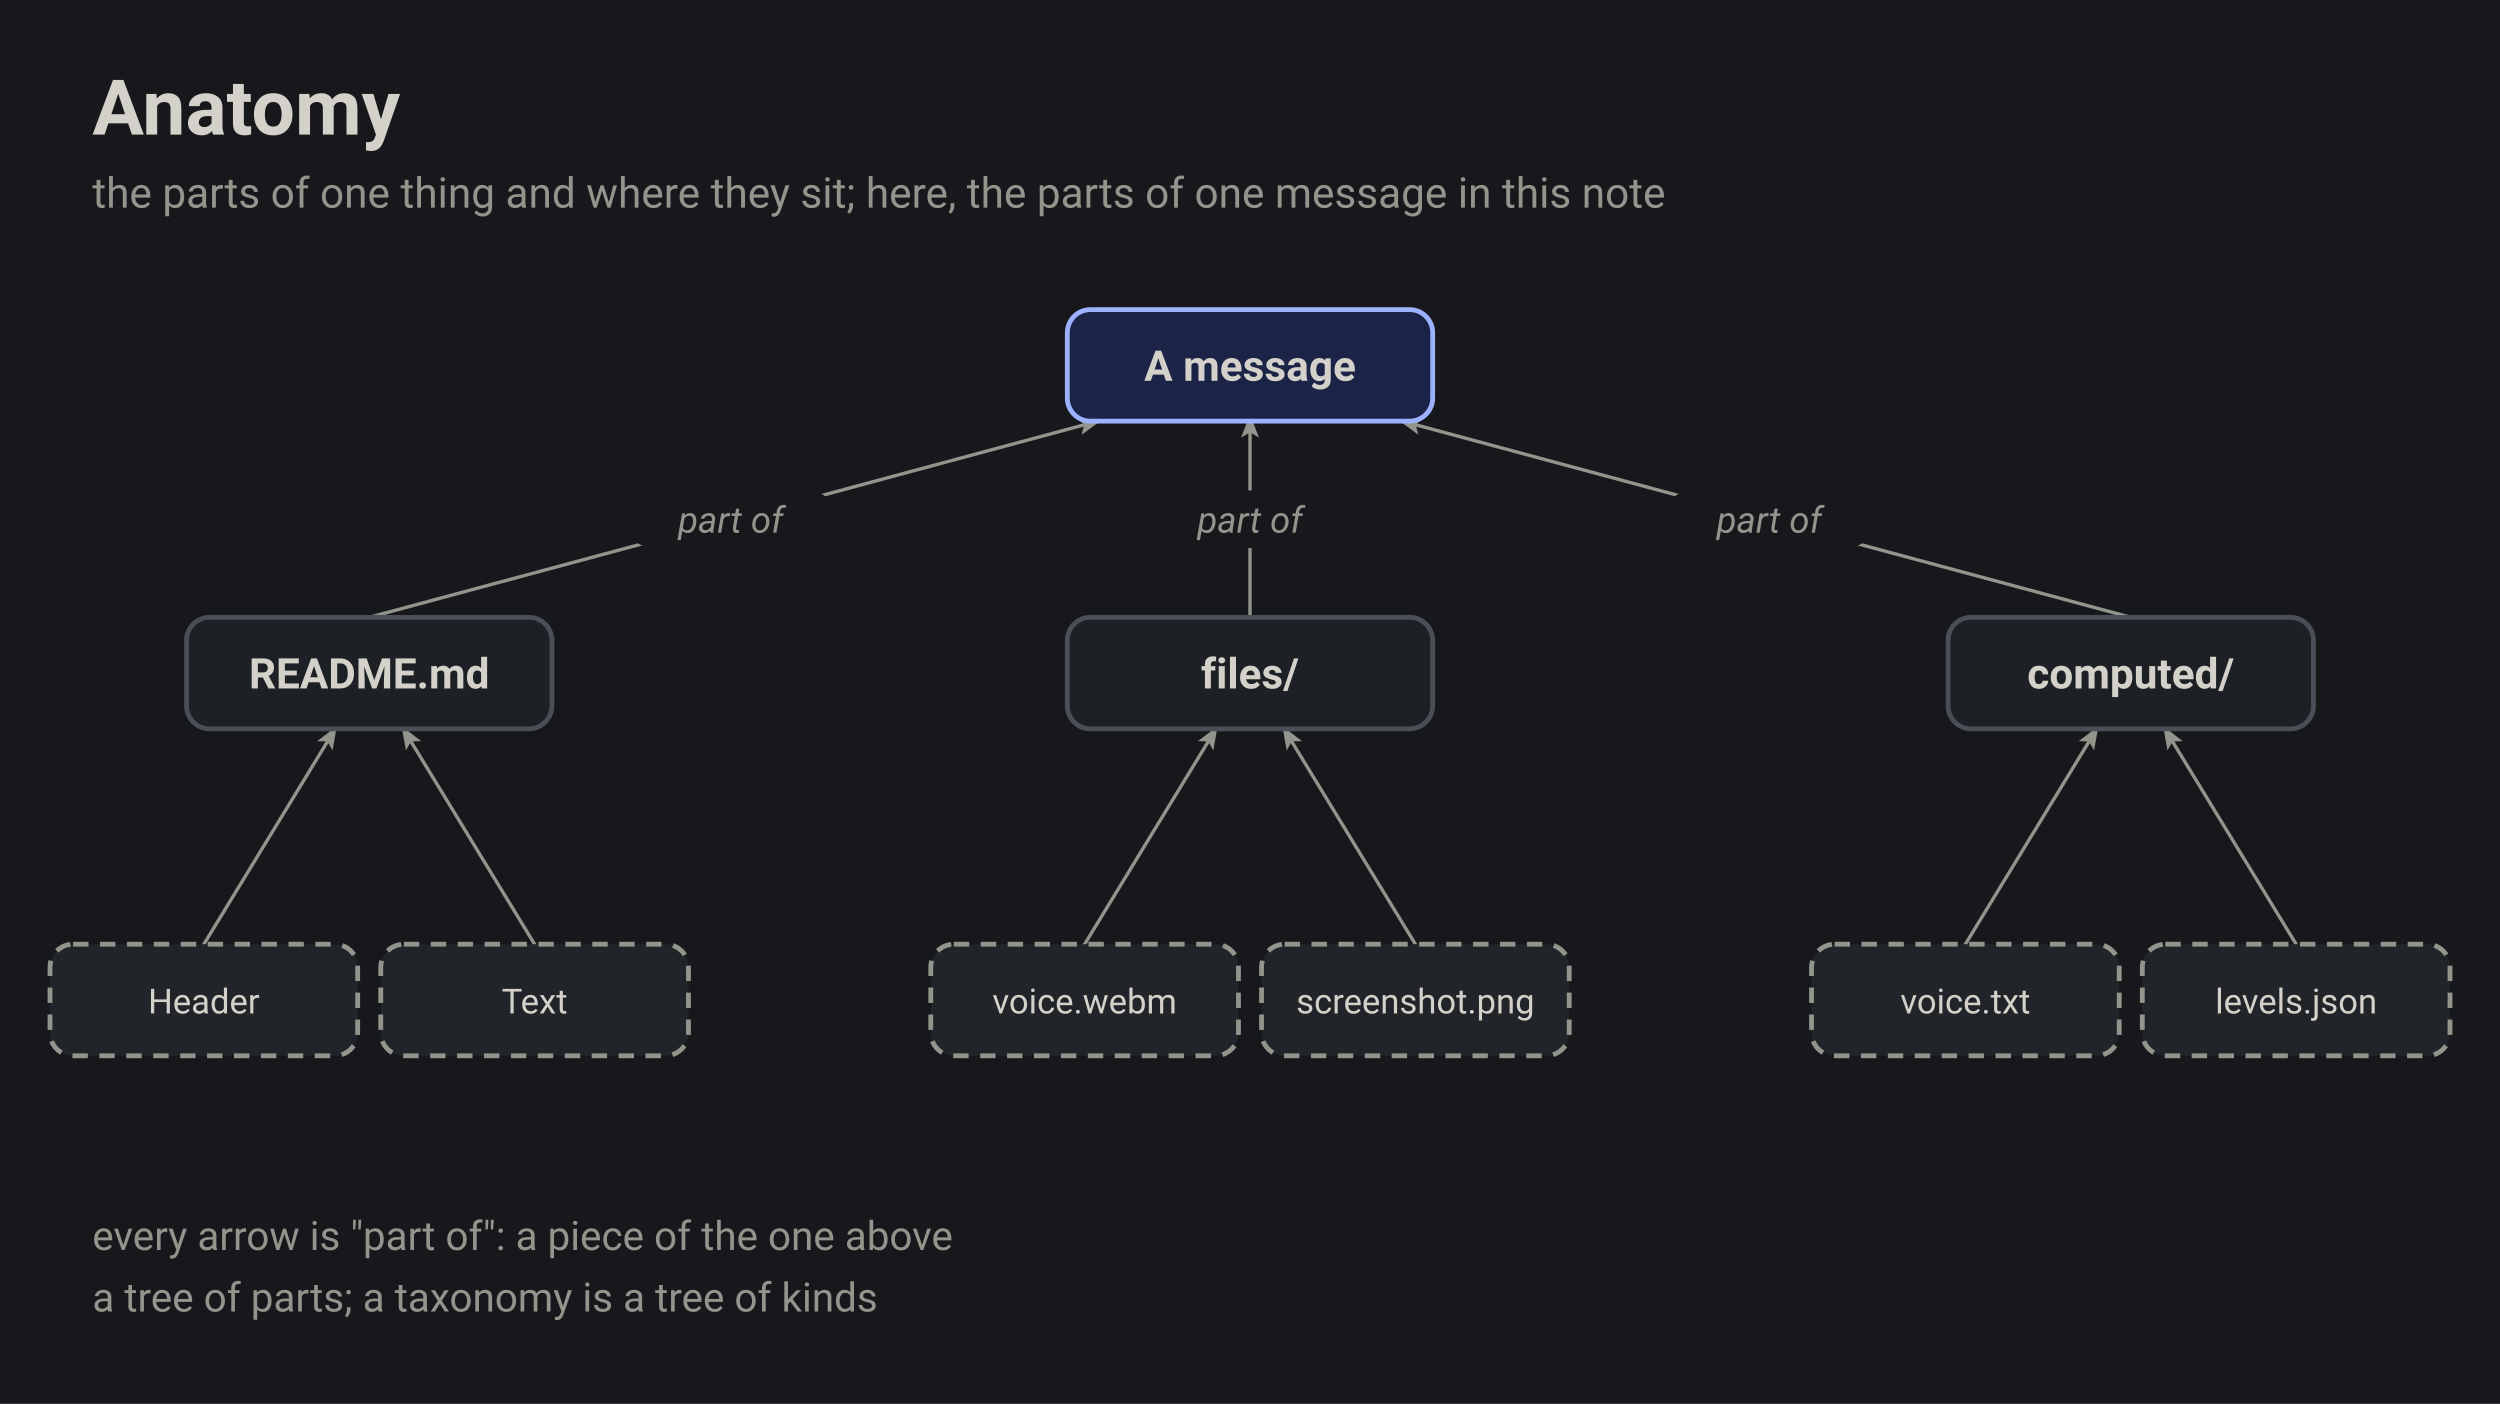
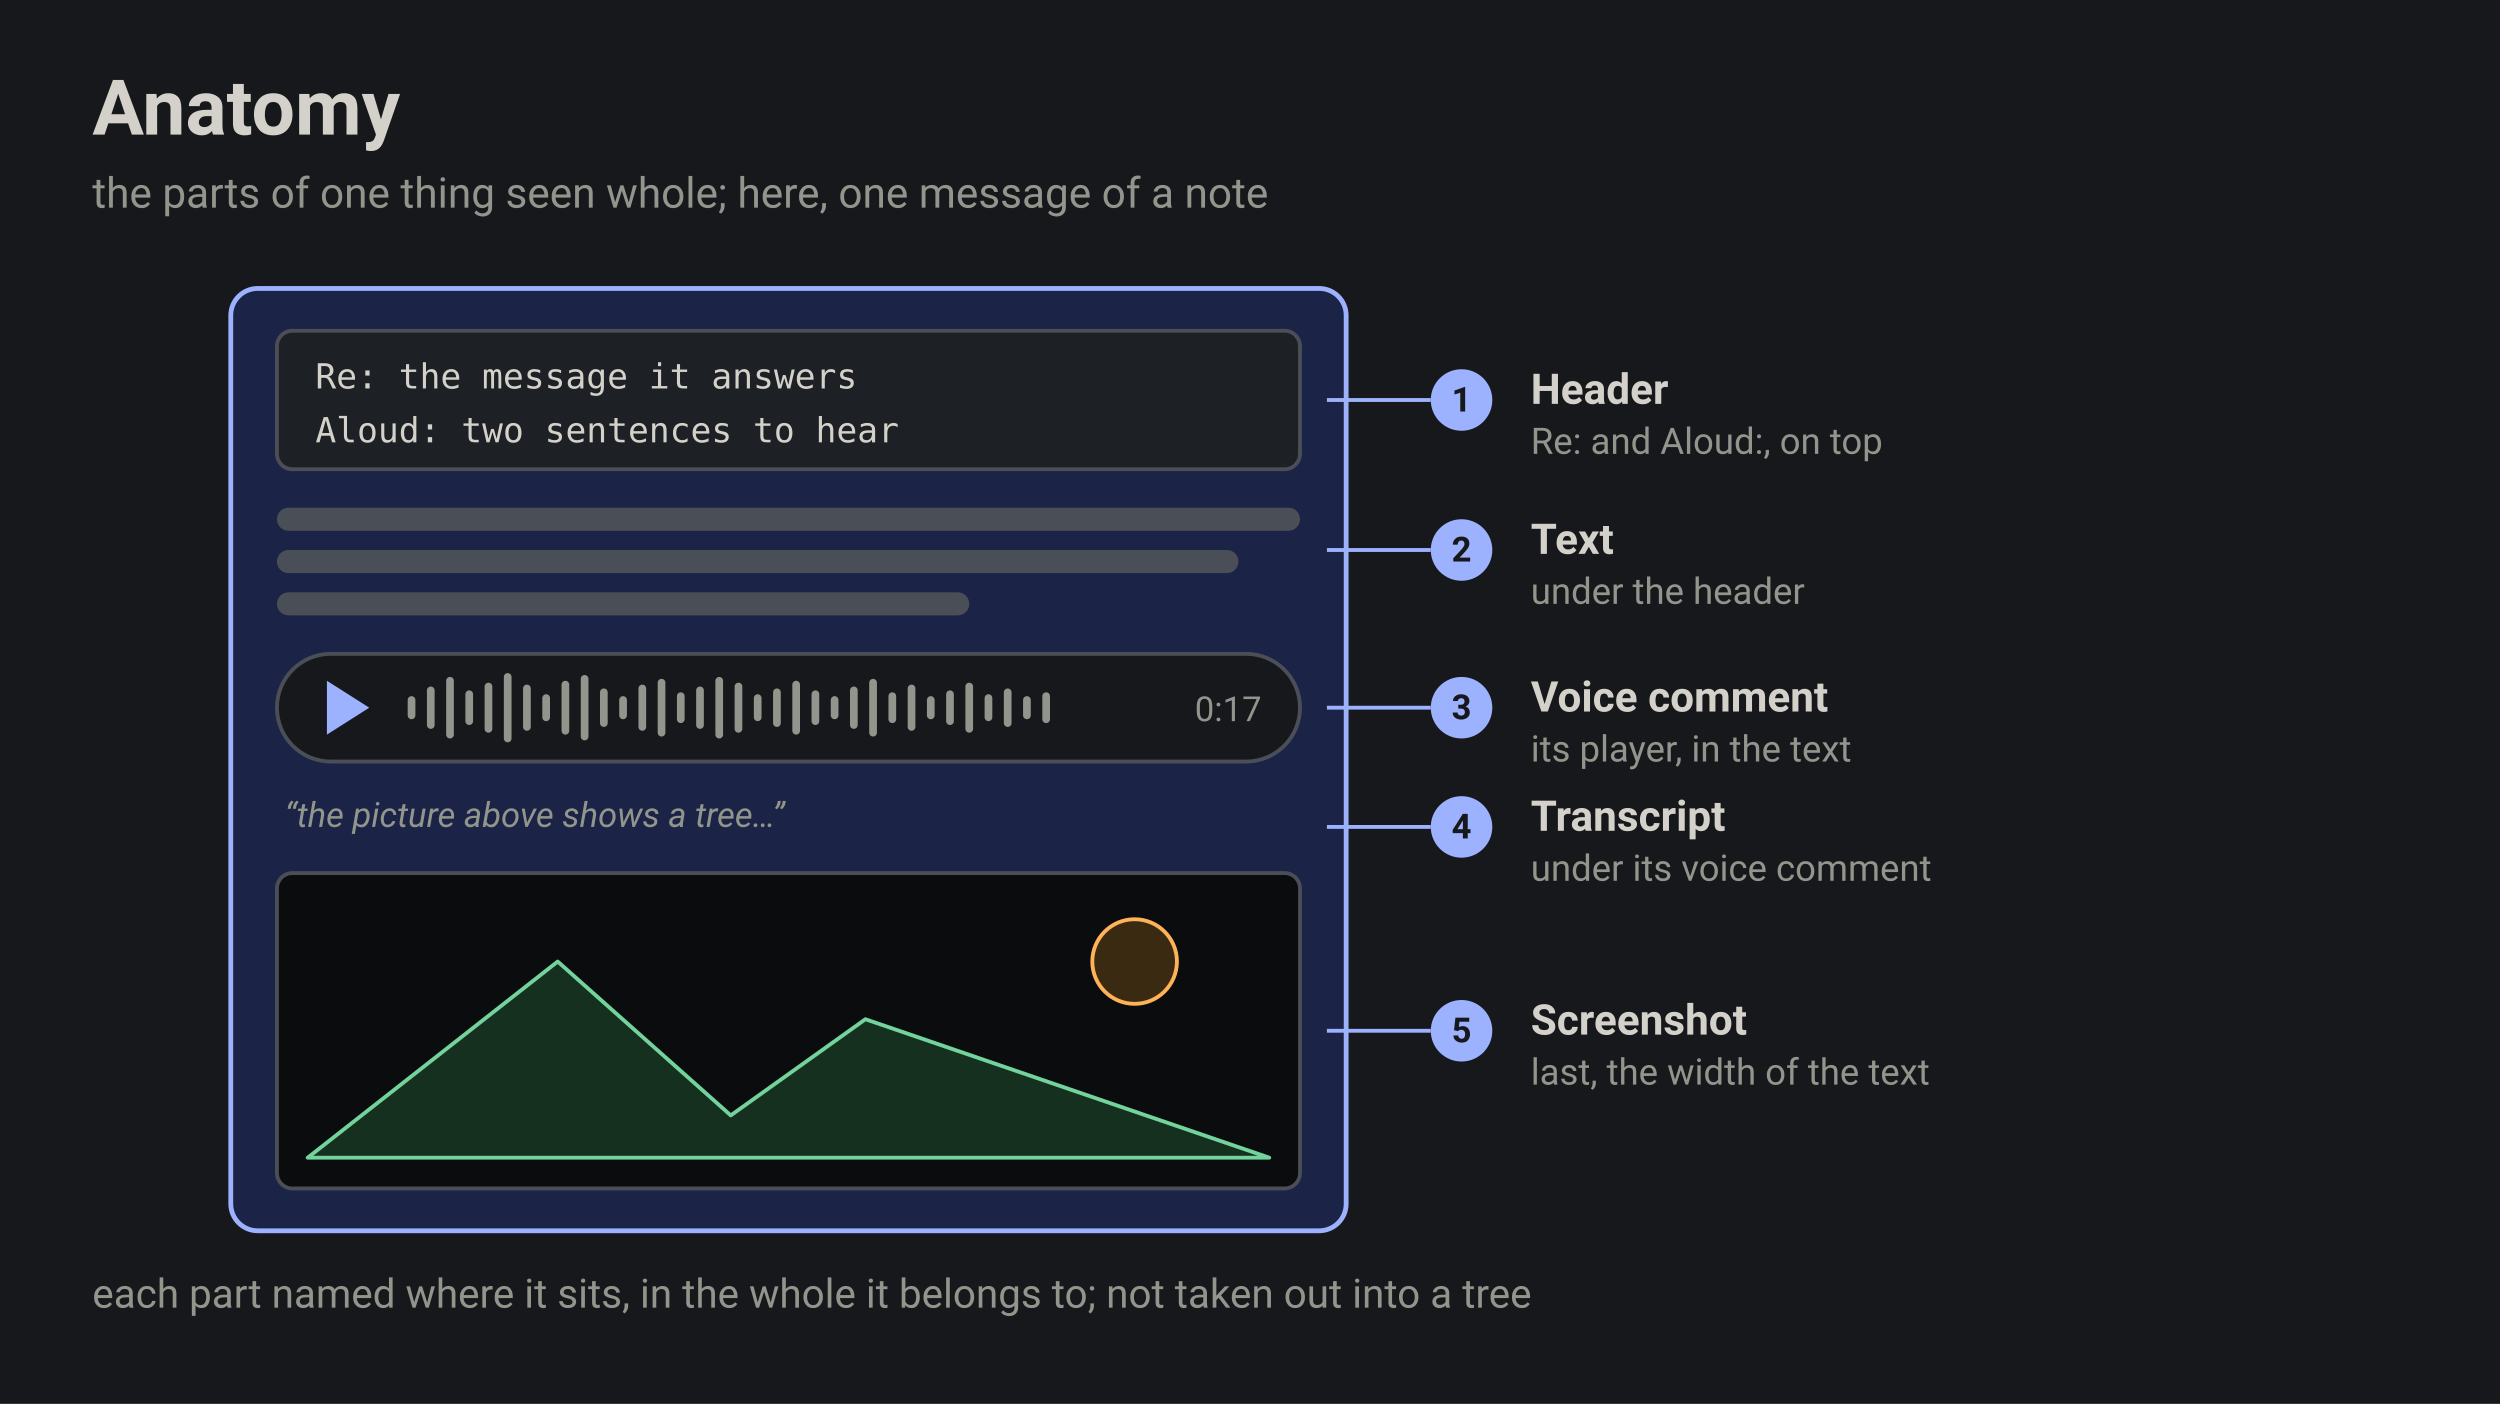
<svg xmlns="http://www.w3.org/2000/svg" viewBox="0 0 1300 730" font-family="system-ui, -apple-system, 'Segoe UI', Roboto, sans-serif">
  <rect width="1300" height="730" fill="#16181b" />
-   <defs>
-     <marker id="a" viewBox="0 0 12 12" refX="8" refY="6" markerUnits="userSpaceOnUse" markerWidth="16" markerHeight="16" orient="auto">
-       <path d="M2 2.5 L11 6 L2 9.5 L4 6 z" fill="#92958c" stroke-linejoin="round" />
-     </marker>
-   </defs>
  <text x="48" y="70" fill="#d3d1c9" font-size="40" font-weight="700">Anatomy</text>
-   <text x="48" y="108" fill="#92958c" font-size="22">the parts of one thing and where they sit; here, the parts of one message in this note</text>
-   <line x1="192" y1="321" x2="568.95" y2="219.52" stroke="#92958c" stroke-width="1.75" stroke-linecap="round" marker-end="url(#a)" />
-   <rect x="325" y="255" width="110" height="30" rx="15" fill="#16181b" />
-   <text x="380" y="277" fill="#92958c" font-size="19" font-style="italic" text-anchor="middle">part of</text>
-   <line x1="650" y1="321" x2="650.00" y2="219.52" stroke="#92958c" stroke-width="1.75" stroke-linecap="round" marker-end="url(#a)" />
-   <rect x="595" y="255" width="110" height="30" rx="15" fill="#16181b" />
-   <text x="650" y="277" fill="#92958c" font-size="19" font-style="italic" text-anchor="middle">part of</text>
-   <line x1="1108" y1="321" x2="731.05" y2="219.52" stroke="#92958c" stroke-width="1.75" stroke-linecap="round" marker-end="url(#a)" />
-   <rect x="865" y="255" width="110" height="30" rx="15" fill="#16181b" />
-   <text x="920" y="277" fill="#92958c" font-size="19" font-style="italic" text-anchor="middle">part of</text>
-   <line x1="106" y1="491" x2="173.09" y2="381.00" stroke="#92958c" stroke-width="1.75" stroke-linecap="round" marker-end="url(#a)" />
-   <line x1="278" y1="491" x2="210.91" y2="381.00" stroke="#92958c" stroke-width="1.75" stroke-linecap="round" marker-end="url(#a)" />
-   <line x1="564" y1="491" x2="631.09" y2="381.00" stroke="#92958c" stroke-width="1.75" stroke-linecap="round" marker-end="url(#a)" />
-   <line x1="736" y1="491" x2="668.91" y2="381.00" stroke="#92958c" stroke-width="1.75" stroke-linecap="round" marker-end="url(#a)" />
-   <line x1="1022" y1="491" x2="1089.09" y2="381.00" stroke="#92958c" stroke-width="1.75" stroke-linecap="round" marker-end="url(#a)" />
-   <line x1="1194" y1="491" x2="1126.91" y2="381.00" stroke="#92958c" stroke-width="1.75" stroke-linecap="round" marker-end="url(#a)" />
-   <rect x="555.0" y="161.0" width="190" height="58" rx="12" fill="#1b2346" stroke="#9db2ff" stroke-width="2.5" />
-   <text x="650" y="198" fill="#d3d1c9" font-size="22" font-weight="700" text-anchor="middle">A message</text>
-   <rect x="97.0" y="321.0" width="190" height="58" rx="12" fill="#1d2024" stroke="#4a4f57" stroke-width="2.5" />
-   <text x="192" y="358" fill="#d3d1c9" font-size="22" font-weight="700" text-anchor="middle">README.md</text>
-   <rect x="555.0" y="321.0" width="190" height="58" rx="12" fill="#1d2024" stroke="#4a4f57" stroke-width="2.5" />
-   <text x="650" y="358" fill="#d3d1c9" font-size="22" font-weight="700" text-anchor="middle">files/</text>
-   <rect x="1013.0" y="321.0" width="190" height="58" rx="12" fill="#1d2024" stroke="#4a4f57" stroke-width="2.5" />
-   <text x="1108" y="358" fill="#d3d1c9" font-size="22" font-weight="700" text-anchor="middle">computed/</text>
-   <rect x="26.0" y="491.0" width="160" height="58" rx="12" fill="#212428" stroke="#92958c" stroke-width="2.5" stroke-dasharray="8 6" />
-   <text x="106" y="527" fill="#d3d1c9" font-size="18" text-anchor="middle">Header</text>
-   <rect x="198.0" y="491.0" width="160" height="58" rx="12" fill="#212428" stroke="#92958c" stroke-width="2.5" stroke-dasharray="8 6" />
-   <text x="278" y="527" fill="#d3d1c9" font-size="18" text-anchor="middle">Text</text>
-   <rect x="484.0" y="491.0" width="160" height="58" rx="12" fill="#212428" stroke="#92958c" stroke-width="2.5" stroke-dasharray="8 6" />
-   <text x="564" y="527" fill="#d3d1c9" font-size="18" text-anchor="middle">voice.webm</text>
-   <rect x="656.0" y="491.0" width="160" height="58" rx="12" fill="#212428" stroke="#92958c" stroke-width="2.5" stroke-dasharray="8 6" />
-   <text x="736" y="527" fill="#d3d1c9" font-size="18" text-anchor="middle">screenshot.png</text>
-   <rect x="942.0" y="491.0" width="160" height="58" rx="12" fill="#212428" stroke="#92958c" stroke-width="2.5" stroke-dasharray="8 6" />
-   <text x="1022" y="527" fill="#d3d1c9" font-size="18" text-anchor="middle">voice.txt</text>
-   <rect x="1114.0" y="491.0" width="160" height="58" rx="12" fill="#212428" stroke="#92958c" stroke-width="2.5" stroke-dasharray="8 6" />
-   <text x="1194" y="527" fill="#d3d1c9" font-size="18" text-anchor="middle">levels.json</text>
-   <g font-size="21" fill="#92958c">
-     <text x="48" y="650">every arrow is "part of": a piece of the one above</text>
-     <text x="48" y="682">a tree of parts; a taxonomy is a tree of kinds</text>
-   </g>
+   <text x="48" y="108" fill="#92958c" font-size="22">the parts of one thing seen whole; here, one message of a note</text>
+   <rect x="120" y="150" width="580" height="490" rx="14" fill="#1b2346" stroke="#9db2ff" stroke-width="2.5" />
+   <rect x="144" y="172" width="532" height="72" rx="8" fill="#1d2024" stroke="#4a4f57" stroke-width="2" />
+   <text x="164" y="202" fill="#d3d1c9" font-size="18" font-family="ui-monospace, monospace">Re: the message it answers</text>
+   <text x="164" y="230" fill="#d3d1c9" font-size="18" font-family="ui-monospace, monospace">Aloud: two sentences to hear</text>
+   <rect x="144" y="264" width="532" height="12" rx="6" fill="#4a4f57" />
+   <rect x="144" y="286" width="500" height="12" rx="6" fill="#4a4f57" />
+   <rect x="144" y="308" width="360" height="12" rx="6" fill="#4a4f57" />
+   <rect x="144" y="340" width="532" height="56" rx="28" fill="#16181b" stroke="#4a4f57" stroke-width="2" />
+   <polygon points="170,354 170,382 192,368" fill="#9db2ff" />
+   <line x1="214" y1="364" x2="214" y2="372" stroke="#92958c" stroke-width="4" stroke-linecap="round" />
+   <line x1="224" y1="359" x2="224" y2="377" stroke="#92958c" stroke-width="4" stroke-linecap="round" />
+   <line x1="234" y1="354" x2="234" y2="382" stroke="#92958c" stroke-width="4" stroke-linecap="round" />
+   <line x1="244" y1="361" x2="244" y2="375" stroke="#92958c" stroke-width="4" stroke-linecap="round" />
+   <line x1="254" y1="357" x2="254" y2="379" stroke="#92958c" stroke-width="4" stroke-linecap="round" />
+   <line x1="264" y1="352" x2="264" y2="384" stroke="#92958c" stroke-width="4" stroke-linecap="round" />
+   <line x1="274" y1="358" x2="274" y2="378" stroke="#92958c" stroke-width="4" stroke-linecap="round" />
+   <line x1="284" y1="363" x2="284" y2="373" stroke="#92958c" stroke-width="4" stroke-linecap="round" />
+   <line x1="294" y1="356" x2="294" y2="380" stroke="#92958c" stroke-width="4" stroke-linecap="round" />
+   <line x1="304" y1="353" x2="304" y2="383" stroke="#92958c" stroke-width="4" stroke-linecap="round" />
+   <line x1="314" y1="360" x2="314" y2="376" stroke="#92958c" stroke-width="4" stroke-linecap="round" />
+   <line x1="324" y1="364" x2="324" y2="372" stroke="#92958c" stroke-width="4" stroke-linecap="round" />
+   <line x1="334" y1="358" x2="334" y2="378" stroke="#92958c" stroke-width="4" stroke-linecap="round" />
+   <line x1="344" y1="355" x2="344" y2="381" stroke="#92958c" stroke-width="4" stroke-linecap="round" />
+   <line x1="354" y1="362" x2="354" y2="374" stroke="#92958c" stroke-width="4" stroke-linecap="round" />
+   <line x1="364" y1="359" x2="364" y2="377" stroke="#92958c" stroke-width="4" stroke-linecap="round" />
+   <line x1="374" y1="354" x2="374" y2="382" stroke="#92958c" stroke-width="4" stroke-linecap="round" />
+   <line x1="384" y1="357" x2="384" y2="379" stroke="#92958c" stroke-width="4" stroke-linecap="round" />
+   <line x1="394" y1="363" x2="394" y2="373" stroke="#92958c" stroke-width="4" stroke-linecap="round" />
+   <line x1="404" y1="360" x2="404" y2="376" stroke="#92958c" stroke-width="4" stroke-linecap="round" />
+   <line x1="414" y1="356" x2="414" y2="380" stroke="#92958c" stroke-width="4" stroke-linecap="round" />
+   <line x1="424" y1="361" x2="424" y2="375" stroke="#92958c" stroke-width="4" stroke-linecap="round" />
+   <line x1="434" y1="364" x2="434" y2="372" stroke="#92958c" stroke-width="4" stroke-linecap="round" />
+   <line x1="444" y1="359" x2="444" y2="377" stroke="#92958c" stroke-width="4" stroke-linecap="round" />
+   <line x1="454" y1="355" x2="454" y2="381" stroke="#92958c" stroke-width="4" stroke-linecap="round" />
+   <line x1="464" y1="362" x2="464" y2="374" stroke="#92958c" stroke-width="4" stroke-linecap="round" />
+   <line x1="474" y1="358" x2="474" y2="378" stroke="#92958c" stroke-width="4" stroke-linecap="round" />
+   <line x1="484" y1="364" x2="484" y2="372" stroke="#92958c" stroke-width="4" stroke-linecap="round" />
+   <line x1="494" y1="361" x2="494" y2="375" stroke="#92958c" stroke-width="4" stroke-linecap="round" />
+   <line x1="504" y1="357" x2="504" y2="379" stroke="#92958c" stroke-width="4" stroke-linecap="round" />
+   <line x1="514" y1="363" x2="514" y2="373" stroke="#92958c" stroke-width="4" stroke-linecap="round" />
+   <line x1="524" y1="360" x2="524" y2="376" stroke="#92958c" stroke-width="4" stroke-linecap="round" />
+   <line x1="534" y1="364" x2="534" y2="372" stroke="#92958c" stroke-width="4" stroke-linecap="round" />
+   <line x1="544" y1="362" x2="544" y2="374" stroke="#92958c" stroke-width="4" stroke-linecap="round" />
+   <text x="656" y="375" fill="#92958c" font-size="18" text-anchor="end">0:17</text>
+   <text x="148" y="430" fill="#92958c" font-size="18" font-style="italic">“the picture above shows a tree…”</text>
+   <rect x="144" y="454" width="532" height="164" rx="8" fill="#0b0c0e" stroke="#4a4f57" stroke-width="2" />
+   <polygon points="160,602 290,500 380,580 450,530 660,602" fill="#16301f" stroke="#72d39c" stroke-width="2" stroke-linejoin="round" />
+   <circle cx="590" cy="500" r="22" fill="#3a2a12" stroke="#ffb257" stroke-width="2" />
+   <line x1="690" y1="208" x2="744" y2="208" stroke="#9db2ff" stroke-width="2" />
+   <circle cx="760" cy="208" r="16" fill="#9db2ff" />
+   <text x="760" y="214" fill="#16181b" font-size="18" font-weight="700" text-anchor="middle">1</text>
+   <text x="796" y="210" fill="#d3d1c9" font-size="22" font-weight="700">Header</text>
+   <text x="796" y="236" fill="#92958c" font-size="19">Re: and Aloud:, on top</text>
+   <line x1="690" y1="286" x2="744" y2="286" stroke="#9db2ff" stroke-width="2" />
+   <circle cx="760" cy="286" r="16" fill="#9db2ff" />
+   <text x="760" y="292" fill="#16181b" font-size="18" font-weight="700" text-anchor="middle">2</text>
+   <text x="796" y="288" fill="#d3d1c9" font-size="22" font-weight="700">Text</text>
+   <text x="796" y="314" fill="#92958c" font-size="19">under the header</text>
+   <line x1="690" y1="368" x2="744" y2="368" stroke="#9db2ff" stroke-width="2" />
+   <circle cx="760" cy="368" r="16" fill="#9db2ff" />
+   <text x="760" y="374" fill="#16181b" font-size="18" font-weight="700" text-anchor="middle">3</text>
+   <text x="796" y="370" fill="#d3d1c9" font-size="22" font-weight="700">Voice comment</text>
+   <text x="796" y="396" fill="#92958c" font-size="19">its player, in the text</text>
+   <line x1="690" y1="430" x2="744" y2="430" stroke="#9db2ff" stroke-width="2" />
+   <circle cx="760" cy="430" r="16" fill="#9db2ff" />
+   <text x="760" y="436" fill="#16181b" font-size="18" font-weight="700" text-anchor="middle">4</text>
+   <text x="796" y="432" fill="#d3d1c9" font-size="22" font-weight="700">Transcript</text>
+   <text x="796" y="458" fill="#92958c" font-size="19">under its voice comment</text>
+   <line x1="690" y1="536" x2="744" y2="536" stroke="#9db2ff" stroke-width="2" />
+   <circle cx="760" cy="536" r="16" fill="#9db2ff" />
+   <text x="760" y="542" fill="#16181b" font-size="18" font-weight="700" text-anchor="middle">5</text>
+   <text x="796" y="538" fill="#d3d1c9" font-size="22" font-weight="700">Screenshot</text>
+   <text x="796" y="564" fill="#92958c" font-size="19">last, the width of the text</text>
+   <text x="48" y="680" fill="#92958c" font-size="21">each part named where it sits, in the whole it belongs to; not taken out into a tree</text>
</svg>
